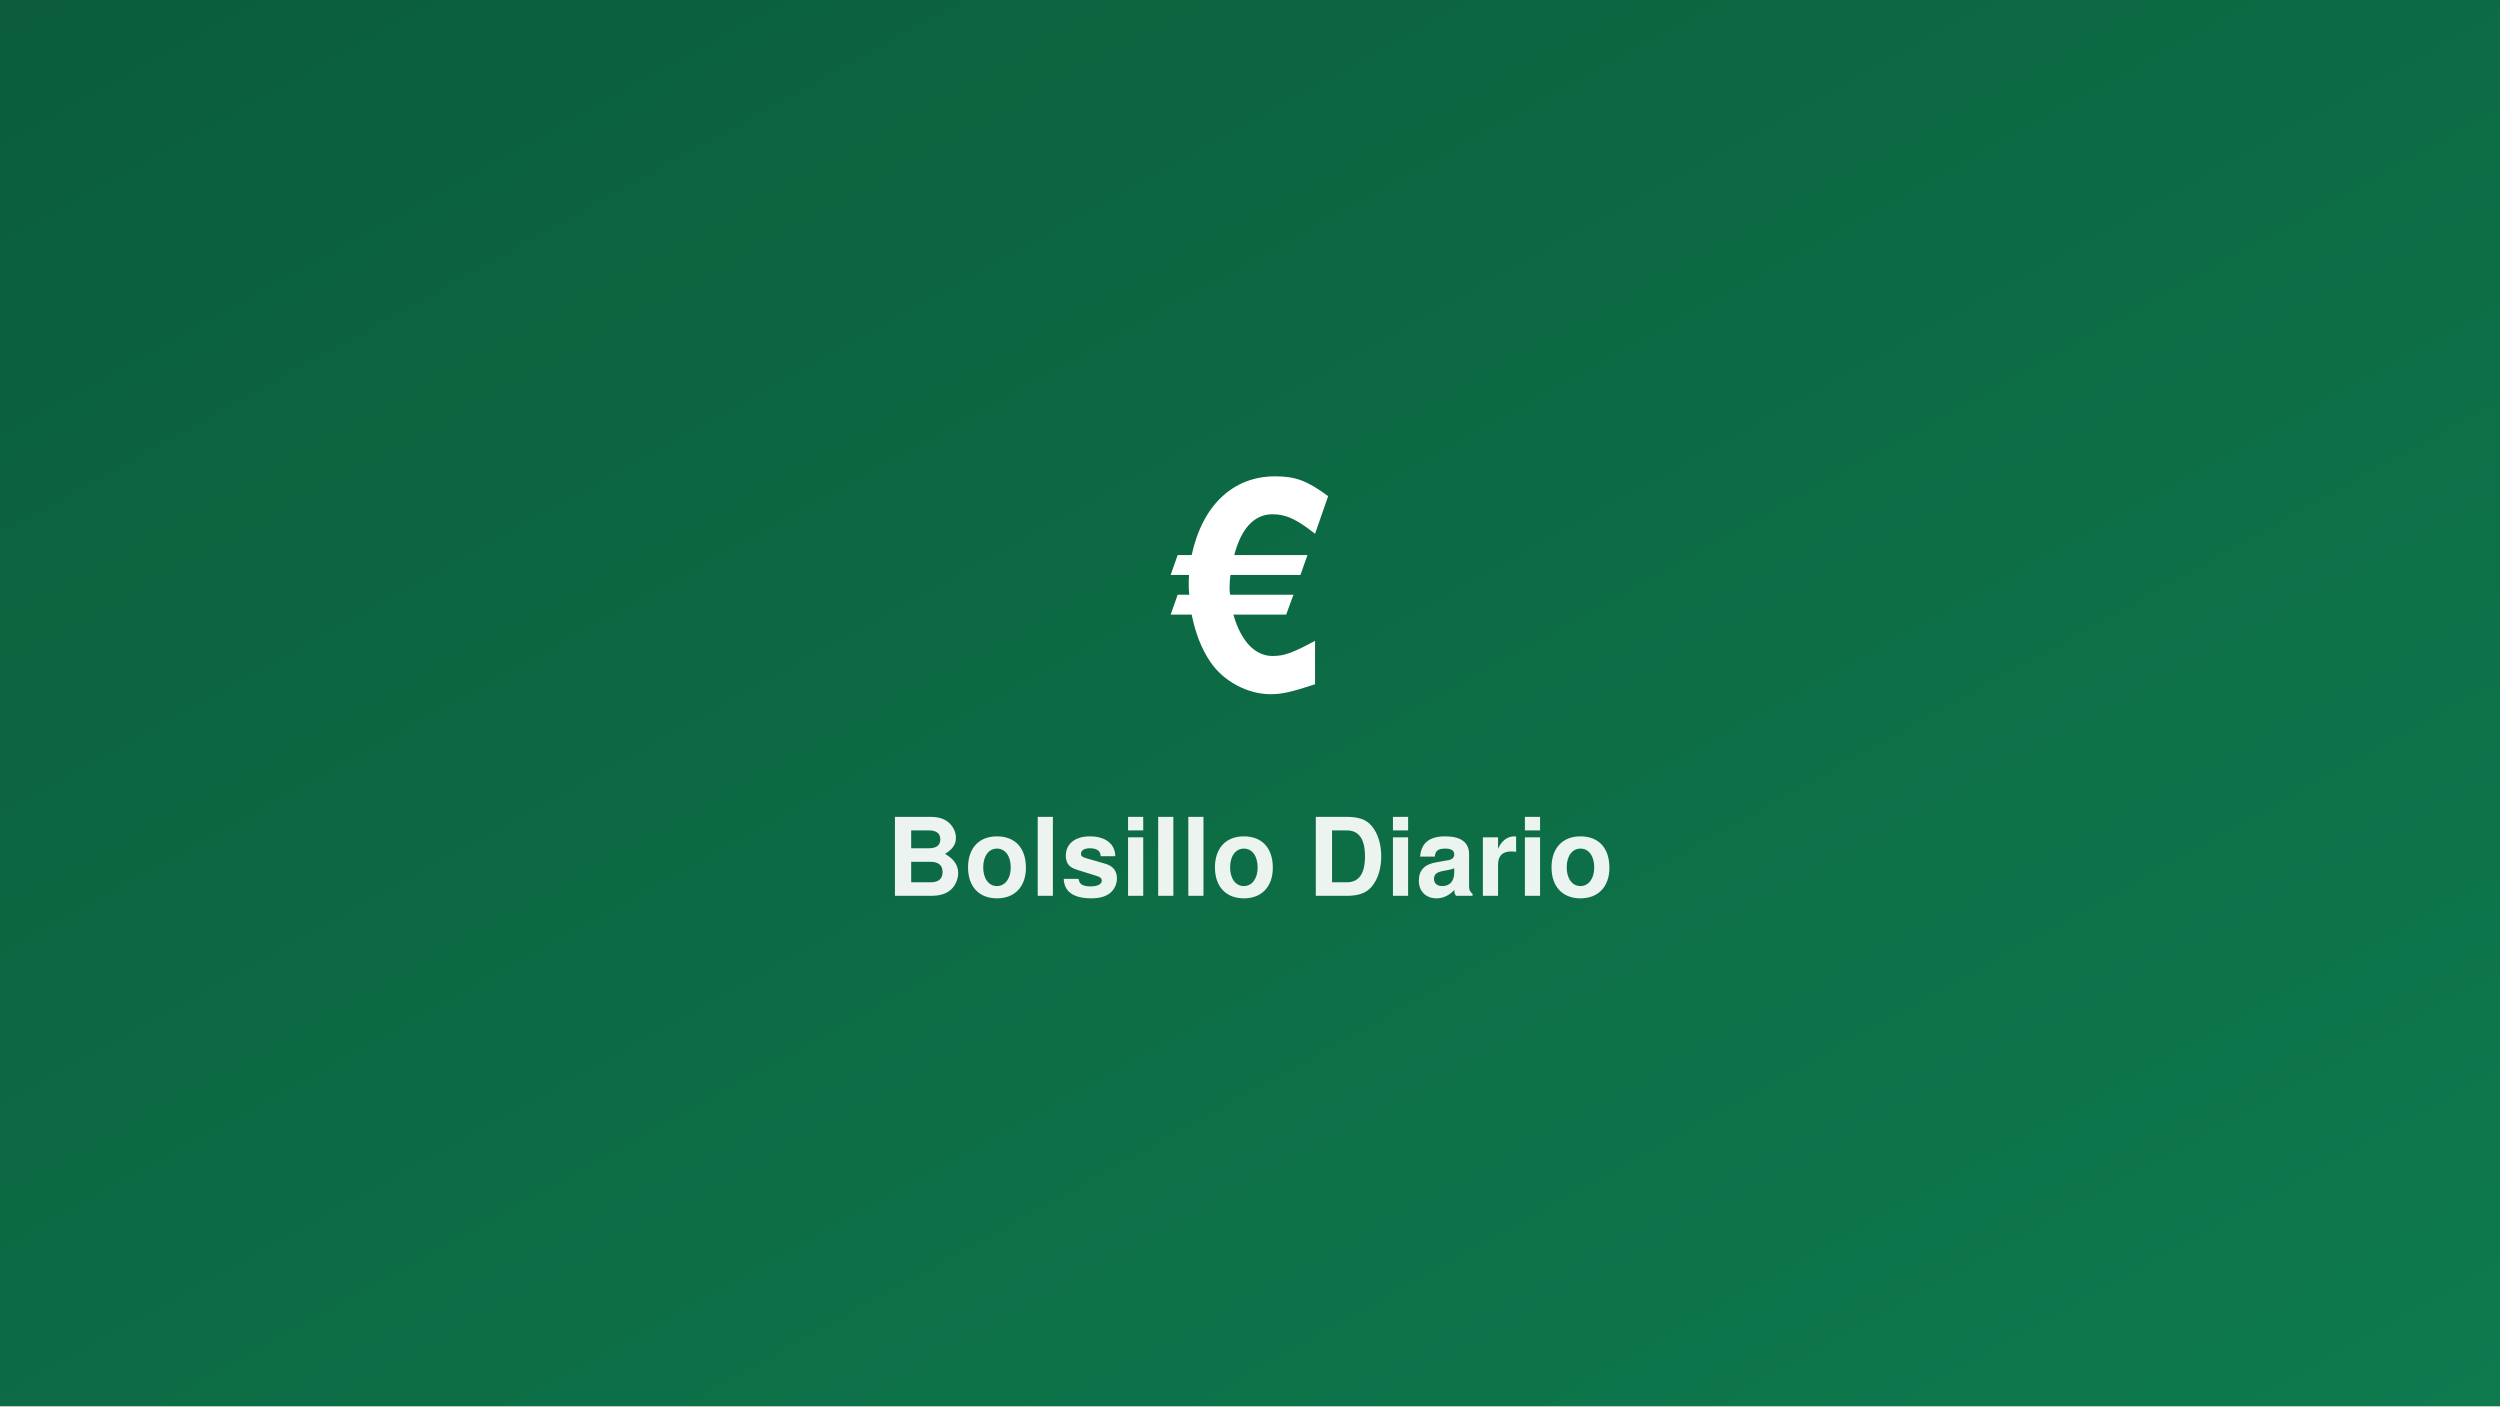
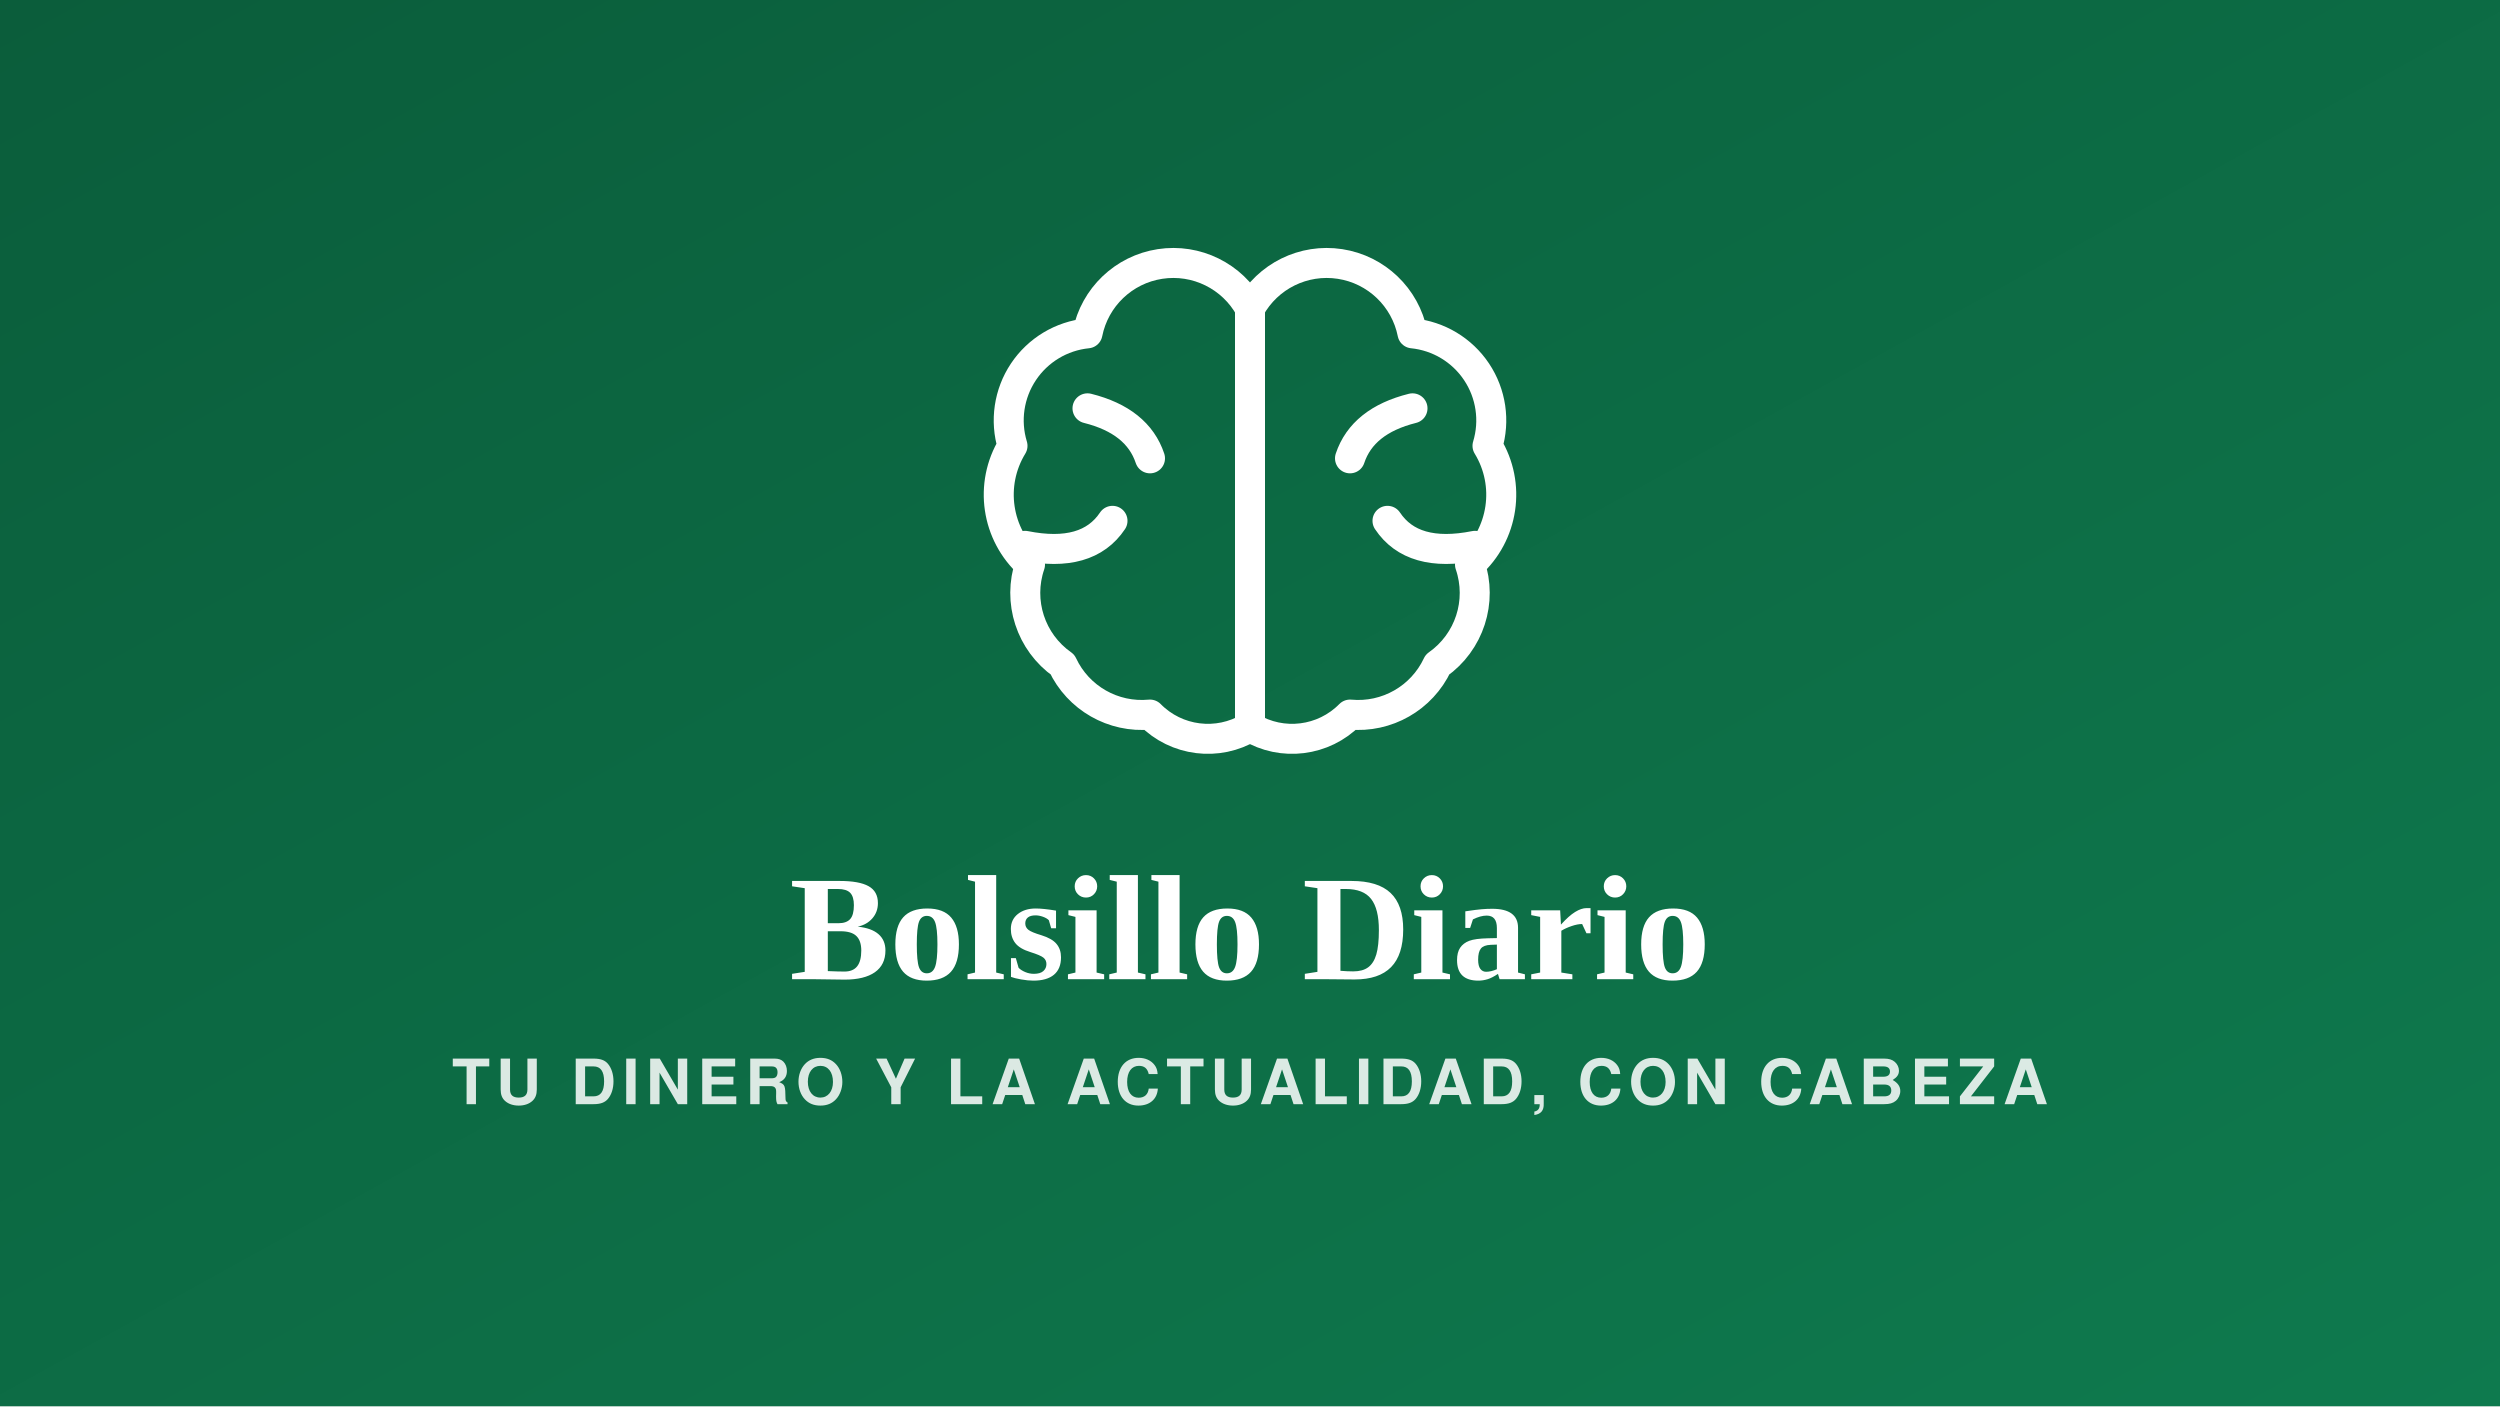
<svg xmlns="http://www.w3.org/2000/svg" viewBox="0 0 1200 675" role="img" aria-label="Bolsillo Diario">
  <defs>
    <linearGradient id="g" x1="0" y1="0" x2="1" y2="1">
      <stop offset="0" stop-color="#0b5d3b" />
      <stop offset="1" stop-color="#0e7a4e" />
    </linearGradient>
  </defs>
  <rect width="1200" height="675" fill="url(#g)" />
-   <text x="600" y="330" font-family="Helvetica, Arial, sans-serif" font-size="140" font-weight="800" fill="#ffffff" text-anchor="middle">€</text>
-   <text x="600" y="430" font-family="Helvetica, Arial, sans-serif" font-size="52" font-weight="700" fill="#ffffff" text-anchor="middle" opacity="0.92">Bolsillo Diario</text>
+   <g transform="translate(600 250) scale(6)" fill="none" stroke="#ffffff" stroke-width="2.4" stroke-linecap="round" stroke-linejoin="round">
+     <path d="M0 -17 a7 7 0 0 0 -13 2 a7 7 0 0 0 -6 9 a7.5 7.5 0 0 0 1.4 9.5 a7 7 0 0 0 2.6 8 a7 7 0 0 0 7 4 a6.5 6.5 0 0 0 8 1 Z" />
+     <path d="M0 -17 a7 7 0 0 1 13 2 a7 7 0 0 1 6 9 a7.5 7.5 0 0 1 -1.4 9.5 a7 7 0 0 1 -2.6 8 a7 7 0 0 1 -7 4 a6.5 6.5 0 0 1 -8 1 Z" />
+     <path d="M0 -17 V 16.5" />
+     <path d="M-13 -9 q4 1 5 4" />
+     <path d="M13 -9 q-4 1 -5 4" />
+     <path d="M-18 2 q5 1 7 -2" />
+     <path d="M18 2 q-5 1 -7 -2" />
+   </g>
+   <text x="600" y="470" font-family="Georgia, 'Times New Roman', serif" font-size="72" font-weight="800" fill="#ffffff" text-anchor="middle">Bolsillo Diario</text>
+   <text x="600" y="530" font-family="Helvetica, Arial, sans-serif" font-size="30" font-weight="600" fill="#ffffff" text-anchor="middle" opacity="0.85" letter-spacing="3">TU DINERO Y LA ACTUALIDAD, CON CABEZA</text>
</svg>
